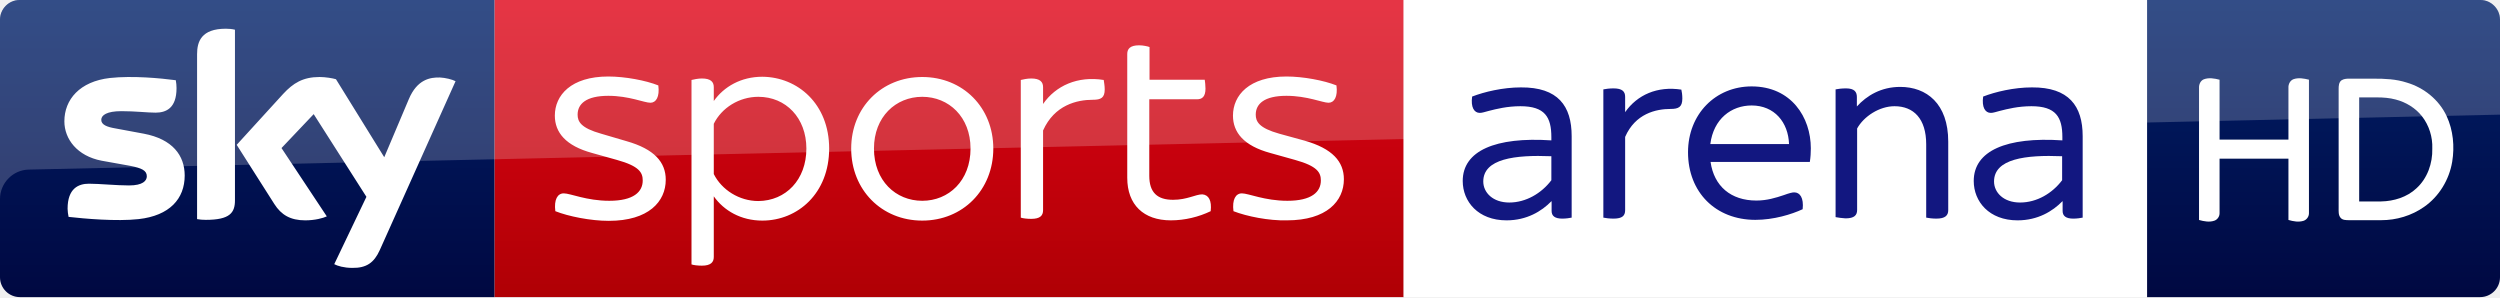
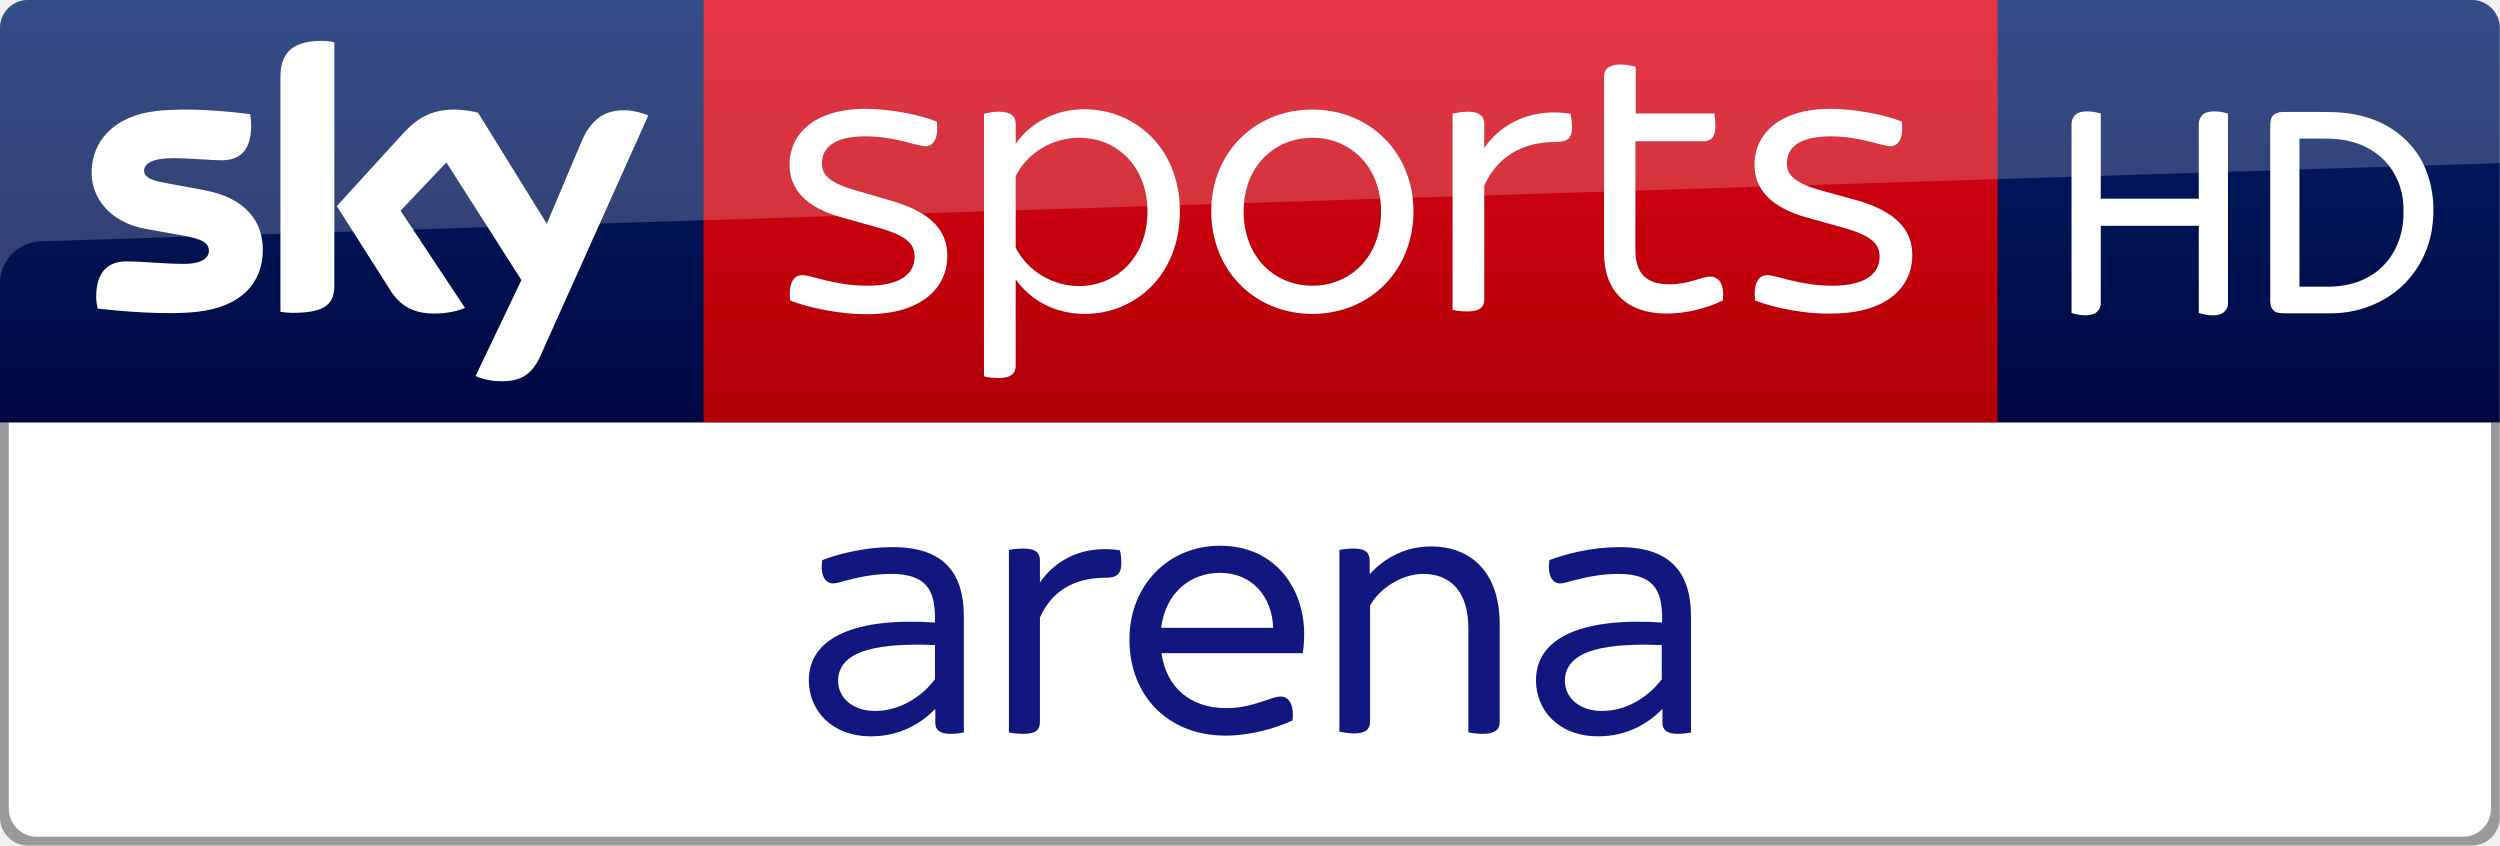
- <svg xmlns="http://www.w3.org/2000/svg" viewBox="0 0 1009.76 120" version="1.1" id="svg32" width="1009.76" height="120">
-   <defs id="defs36">
-     <linearGradient y2="-27.096" x2="99.851" y1="138.674" x1="99.851" gradientUnits="userSpaceOnUse" id="b-0" gradientTransform="matrix(-1,0,0,1,1009.76,0)">
-       <stop id="stop19-2" stop-color="#00043b" offset="0" />
-       <stop id="stop21-7" stop-color="#002672" offset="1" />
+ <svg xmlns="http://www.w3.org/2000/svg" xmlns:xlink="http://www.w3.org/1999/xlink" viewBox="0 0 709.61 240" version="1.1" id="svg30" width="709.61" height="240">
+   <defs id="defs34">
+     <linearGradient y2="-27.096" x2="99.851" y1="138.674" x1="99.851" gradientUnits="userSpaceOnUse" id="b-6" gradientTransform="matrix(-1,0,0,1,709.5597,6.694327e-7)">
+       <stop id="stop19-4" stop-color="#00043b" offset="0" />
+       <stop id="stop21" stop-color="#002672" offset="1" />
    </linearGradient>
    <linearGradient gradientTransform="rotate(180,-4107.903,-2290.35)" y2="-4553.606" x2="-8599.162" y1="-4719.377" x1="-8599.162" gradientUnits="userSpaceOnUse" id="a">
-       <stop id="stop12" stop-color="#a80002" offset="0" />
-       <stop id="stop14" stop-color="#ea021a" offset="1" />
+       <stop id="stop10" stop-color="#a80002" offset="0" />
+       <stop id="stop12" stop-color="#ea021a" offset="1" />
    </linearGradient>
-     <linearGradient y2="-27.096" x2="99.851" y1="138.674" x1="99.851" gradientUnits="userSpaceOnUse" id="b" gradientTransform="translate(0,1.8305673e-6)">
-       <stop id="stop19" stop-color="#00043b" offset="0" />
-       <stop id="stop21" stop-color="#002672" offset="1" />
-     </linearGradient>
+     <linearGradient xlink:href="#b-6" id="linearGradient4552" gradientUnits="userSpaceOnUse" gradientTransform="matrix(-1,0,0,1,709.5597,0)" x1="99.851" y1="138.674" x2="99.851" y2="-27.096" />
  </defs>
-   <g id="#000e4cff" transform="matrix(1.333333,0,0,1.333333,1705.87,-547.2376)" />
-   <path id="path24-83" d="m 867.2,120 h 134.56 c 4.4,0 8,-3.6 8,-8 l 4e-4,-104.1 C 1009.76,3.7 1006.26,0 1001.86,0 H 867.2 Z" style="fill:url(#b-0);stroke-width:1" />
-   <g id="#ffffffff-9" transform="matrix(0.479999,0,0,0.479999,867.2,2.4183057e-4)">
-     <path d="m 47.72,66.75 c 4.27,-1.63 9.01,-0.77 13.3,0.33 v 50.41 H 118.98 V 73.97 c -0.2,-3.08 1.41,-6.38 4.46,-7.41 4.18,-1.36 8.64,-0.52 12.8,0.5 V 179 c 0.19,2.95 -1.68,5.81 -4.48,6.78 -4.19,1.35 -8.66,0.5 -12.78,-0.69 V 133.51 H 61.02 v 45.56 c 0.17,2.76 -1.52,5.48 -4.09,6.53 -4.28,1.62 -8.94,0.68 -13.19,-0.49 V 74.03 C 43.58,71.11 44.9,67.95 47.72,66.75 Z" id="path7-7" style="opacity:1;fill:#ffffff" />
-     <path d="m 163.6,67.6 c 1.935,-1.25 4.183,-1.423 6.447,-1.407 h 20.664 c 9.42,-0.029 18.815,0.355 27.86,3.307 14.45,4.25 27.14,14.48 33.54,28.21 5.52,11.92 6.78,25.54 4.66,38.43 -2.52,15.09 -11.04,29.21 -23.67,37.96 -10.48,7.39 -23.33,11.21 -36.12,11.18 h -27.04 c -2.47,-0.06 -5.46,0.05 -7.15,-2.1 -1.87,-2.29 -1.55,-5.41 -1.57,-8.16 V 74.96 c -0.01,-2.57 0.12,-5.67 2.38,-7.36 m 14.9,14.359 v 87.541 h 18.52 c 10.64,-0.21 21.64,-3.56 29.54,-10.93 9.32,-8.38 13.81,-21.17 13.46,-33.53 0.39,-9.74 -2.69,-19.54 -8.69,-27.24 -5.52,-7 -13.5,-11.82 -22.09,-14.05 -5.145,-1.391 -10.41,-1.791 -15.703,-1.791 z" id="path9-5" style="opacity:1;fill:#ffffff" />
+   <path style="fill:url(#linearGradient4552);stroke-width:1" d="M 7.9,0 C 3.5,0 0,3.7 0,7.9 V 120 H 709.561 V 7.9 C 709.561,3.7 706.06,0 701.66,0 Z" id="path24-6-6" />
+   <g id="#ffffffff" transform="matrix(0.479999,0,0,0.479999,567,2.425e-4)">
+     <path d="m 47.72,66.75 c 4.27,-1.63 9.01,-0.77 13.3,0.33 v 50.41 H 118.98 V 73.97 c -0.2,-3.08 1.41,-6.38 4.46,-7.41 4.18,-1.36 8.64,-0.52 12.8,0.5 V 179 c 0.19,2.95 -1.68,5.81 -4.48,6.78 -4.19,1.35 -8.66,0.5 -12.78,-0.69 V 133.51 H 61.02 v 45.56 c 0.17,2.76 -1.52,5.48 -4.09,6.53 -4.28,1.62 -8.94,0.68 -13.19,-0.49 V 74.03 C 43.58,71.11 44.9,67.95 47.72,66.75 Z" id="path7" style="opacity:1;fill:#ffffff" />
+     <path d="m 163.6,67.6 c 1.935,-1.25 4.183,-1.423 6.447,-1.407 h 20.664 c 9.42,-0.029 18.815,0.355 27.86,3.307 14.45,4.25 27.14,14.48 33.54,28.21 5.52,11.92 6.78,25.54 4.66,38.43 -2.52,15.09 -11.04,29.21 -23.67,37.96 -10.48,7.39 -23.33,11.21 -36.12,11.18 h -27.04 c -2.47,-0.06 -5.46,0.05 -7.15,-2.1 -1.87,-2.29 -1.55,-5.41 -1.57,-8.16 V 74.96 c -0.01,-2.57 0.12,-5.67 2.38,-7.36 m 14.9,14.359 v 87.541 h 18.52 c 10.64,-0.21 21.64,-3.56 29.54,-10.93 9.32,-8.38 13.81,-21.17 13.46,-33.53 0.39,-9.74 -2.69,-19.54 -8.69,-27.24 -5.52,-7 -13.5,-11.82 -22.09,-14.05 -5.145,-1.391 -10.41,-1.791 -15.703,-1.791 z" id="path9" style="opacity:1;fill:#ffffff" />
  </g>
-   <g id="#000e4cff-8" transform="matrix(1.333333,0,0,1.333333,883.7089,-213.3333)" />
-   <path style="fill:url(#a)" id="path17" d="M 199.7,1.8305673e-6 H 567 V 120 H 199.7 Z" />
-   <path style="fill:url(#b)" id="path24" d="M 199.7,120 H 8 c -4.4,0 -8,-3.6 -8,-8 V 7.9 C 0,3.7 3.5,1.8305673e-6 7.9,1.8305673e-6 h 191.8 z" />
-   <path style="fill:#ffffff" id="path26" d="m 135,106.7 c 1.3,0.7 3.9,1.5 7.3,1.5 5.7,0.1 8.8,-2.1 11.1,-7.2 L 184,32.8 c -1.3,-0.7 -4.1,-1.4 -6.3,-1.5 -3.9,-0.1 -9.2,0.7 -12.6,8.8 l -9.9,23.4 -19.5,-31.5 c -1.3,-0.4 -4.3,-0.9 -6.6,-0.9 -6.8,0 -10.7,2.5 -14.7,6.8 l -18.8,20.6 15.2,23.9 c 2.8,4.4 6.5,6.6 12.5,6.6 3.9,0 7.2,-0.9 8.7,-1.6 l -18.3,-27.6 13,-13.7 21.3,33.4 z M 94.9,80.9 c 0,5 -2,7.9 -11.8,7.9 -1.3,0 -2.4,-0.1 -3.5,-0.3 v -66.6 c 0,-5.1 1.7,-10.3 11.6,-10.3 1.2,0 2.5,0.1 3.7,0.4 z m -20.3,-10 c 0,9.4 -6.1,16.2 -18.6,17.6 -9,1 -22.1,-0.2 -28.3,-0.9 -0.2,-1 -0.4,-2.3 -0.4,-3.3 0,-8.2 4.4,-10.1 8.6,-10.1 4.3,0 11.1,0.7 16.2,0.7 5.6,0 7.2,-1.9 7.2,-3.7 0,-2.4 -2.2,-3.3 -6.6,-4.2 l -11.7,-2.1 c -9.8,-1.9 -15,-8.7 -15,-15.9 0,-8.8 6.2,-16.1 18.4,-17.5 9.2,-1 20.5,0.1 26.6,0.9 0.2,1.1 0.3,2.1 0.3,3.2 0,8.2 -4.3,9.9 -8.5,9.9 -3.2,0 -8.1,-0.6 -13.8,-0.6 -5.8,0 -8.1,1.6 -8.1,3.5 0,2 2.3,2.9 5.9,3.5 l 11.3,2.1 c 11.6,2.2 16.5,8.8 16.5,16.9 m 149.7,14.4 c -0.6,-4.7 0.9,-7.2 3.4,-7.2 2.7,0 9.2,3 18.4,3 9.8,0 13.5,-3.6 13.5,-8.2 0,-3.2 -1.4,-5.8 -10.4,-8.3 l -10,-2.8 c -10.7,-2.9 -15.1,-8.3 -15.1,-15.1 0,-8.2 6.5,-15.8 21.6,-15.8 6.8,0 15.2,1.6 20.2,3.6 0.6,4.6 -0.9,7 -3.2,7 -2.5,0 -8.6,-2.8 -17,-2.8 -9,0 -12.4,3.3 -12.4,7.6 0,2.8 1.3,5.4 9.5,7.7 l 10.2,3 c 11.3,3.2 15.9,8.5 15.9,15.6 0,8.8 -6.9,16.6 -23,16.6 -7.4,0 -16.3,-1.8 -21.6,-3.9 m 110.6,-25.3 c 0,18.1 -12.7,29.1 -27,29.1 -8.6,0 -15.5,-4 -19.6,-9.8 V 103.8 c 0,2.1 -1.2,3.5 -4.8,3.5 -1.6,0 -3.4,-0.2 -4.2,-0.5 V 32.3 c 0.8,-0.2 2.6,-0.6 4.2,-0.6 3.6,0 4.8,1.4 4.8,3.5 v 5.6 c 4.1,-5.8 11,-9.8 19.6,-9.8 14.3,0.1 27,11 27,29 m -9.2,0 c 0,-12.4 -8.3,-20.9 -19.4,-20.9 -7.7,0 -14.8,4.4 -18,10.9 v 20.3 c 3.2,6.4 10.3,10.9 18,10.9 11.1,-0.1 19.4,-8.6 19.4,-21.2 m 18.1,0 c 0,-16.6 12.3,-28.9 28.7,-28.9 16.5,0 28.7,12.4 28.7,28.9 0,16.7 -12.3,29.1 -28.7,29.1 -16.4,0 -28.7,-12.4 -28.7,-29.1 m 48.2,0 c 0,-12.8 -8.8,-20.9 -19.5,-20.9 -10.7,0 -19.5,8.1 -19.5,20.9 0,13 8.8,21.1 19.5,21.1 10.7,0 19.5,-8.1 19.5,-21.1 m 54.2,-23.9 c 0,3.4 -1.5,4.2 -4.8,4.2 -6.4,0 -15.5,2.1 -20.1,12.4 v 32.2 c 0,2.2 -1.2,3.5 -4.8,3.5 -1.6,0 -3.4,-0.2 -4.2,-0.5 v -55.6 c 0.8,-0.2 2.6,-0.6 4.2,-0.6 3.6,0 4.8,1.4 4.8,3.5 v 6.8 c 5.1,-7.4 14,-11.4 24.5,-9.7 0.1,0.7 0.4,2.4 0.4,3.8 m 52,49.2 c -0.6,-4.7 0.9,-7.2 3.4,-7.2 2.7,0 9.2,3 18.4,3 9.8,0 13.5,-3.6 13.5,-8.2 0,-3.2 -1.4,-5.8 -10.4,-8.3 l -10,-2.8 c -10.7,-2.9 -15.1,-8.3 -15.1,-15.1 0,-8.2 6.5,-15.8 21.6,-15.8 6.8,0 15.2,1.6 20.2,3.6 0.6,4.6 -0.9,7 -3.2,7 -2.4,0 -8.6,-2.8 -17,-2.8 -9,0 -12.4,3.3 -12.4,7.6 0,2.8 1.3,5.4 9.5,7.7 l 10.2,2.8 c 11.3,3.2 15.9,8.5 15.9,15.6 0,8.8 -6.9,16.6 -23,16.6 -7.3,0.2 -16.2,-1.6 -21.6,-3.7 m -9.2,0 c -4.8,2.3 -10.4,3.7 -16.1,3.7 -11,0 -17.6,-6.3 -17.6,-17.2 v -50 c 0,-2.1 1.2,-3.5 4.8,-3.5 1.6,0 3.4,0.4 4.2,0.7 v 13.2 h 22.3 c 0.1,0.7 0.3,2.2 0.3,3.6 0,3.3 -1.4,4.3 -3.4,4.3 h -19.3 v 30.9 c 0,6.8 3.3,9.7 9.6,9.7 5.7,0 9.1,-2.2 11.8,-2.2 2.6,0.2 3.9,2.5 3.4,6.8" />
-   <path id="path28" d="M 8,1.8305673e-6 C 3.6,1.8305673e-6 0,3.6 0,8 V 80.4 c 0,-6.4 5.1,-11.7 11.5,-11.9 l 998.31,-22.199 V 8 c 0,-4.4 -3.6,-8 -8,-8 z" style="opacity:0.2;fill:#ffffff" />
-   <path d="M 867.2,120 V 1.8305673e-6 H 566.9 V 120 Z" id="path2" style="fill:#ffffff" />
-   <path style="fill:#121780" id="path8" d="m 841.2,55 v 32.9 c -0.9,0.2 -2.4,0.4 -3.8,0.4 -3,0 -4.3,-1.1 -4.3,-3.1 v -3.9 H 833 c -3.9,4 -9.9,7.7 -18.1,7.7 -11.5,0 -17.7,-7.6 -17.7,-15.9 0,-12.2 13.2,-17.9 35.8,-16.4 v -1.3 c 0,-8.1 -2.6,-12.5 -12.5,-12.5 -5.3,0 -9.7,1.1 -12.8,1.9 -1.5,0.4 -2.7,0.8 -3.6,0.8 -2.3,0 -3.7,-2.3 -3.1,-6.6 4.9,-1.9 12.4,-3.7 19.7,-3.7 14.9,-0.1 20.5,7.5 20.5,19.7 z m -8.3,17.8 v -9.7 c -14.7,-0.6 -27.5,1 -27.5,10.2 0,4.5 3.9,8.5 10.5,8.5 6.8,0 13,-3.7 17,-9 z m -198.1,-17.8 v 32.9 c -0.9,0.2 -2.4,0.4 -3.8,0.4 -3,0 -4.3,-1.1 -4.3,-3.1 v -3.9 h -0.1 c -3.9,4 -9.9,7.7 -18.1,7.7 -11.5,0 -17.7,-7.6 -17.7,-15.9 0,-12.2 13.2,-17.9 35.8,-16.4 v -1.3 c 0,-8.1 -2.6,-12.5 -12.5,-12.5 -5.3,0 -9.7,1.1 -12.8,1.9 -1.5,0.4 -2.7,0.8 -3.6,0.8 -2.3,0 -3.7,-2.3 -3.1,-6.6 4.9,-1.9 12.4,-3.7 19.7,-3.7 15,-0.1 20.5,7.5 20.5,19.7 z m -8.2,17.8 v -9.7 c -14.7,-0.6 -27.5,1 -27.5,10.2 0,4.5 3.9,8.5 10.5,8.5 6.7,0 13,-3.7 17,-9 z m 52.9,-33 c 0,3.4 -1.5,4.2 -4.7,4.2 -6,0 -14.3,1.9 -18.4,11.3 v 29.6 c 0,2.2 -1.1,3.4 -4.7,3.4 -1.5,0 -3.3,-0.2 -4.1,-0.4 v -51.8 c 0.9,-0.2 2.6,-0.4 4.1,-0.4 3.6,0 4.7,1.3 4.7,3.4 v 6.2 c 4.9,-7 13,-10.6 22.7,-9.1 0.2,0.7 0.4,2.2 0.4,3.6 m 61.9,47.9 v -51.6 c 0.9,-0.2 2.6,-0.4 4.2,-0.4 3.4,0 4.4,1.4 4.4,3.5 v 3.8 c 4,-4.4 9.8,-7.9 17.5,-7.9 10.6,0 19.4,6.7 19.4,22.1 v 27.7 c 0,2.1 -1.2,3.4 -4.8,3.4 -1.5,0 -3.2,-0.2 -4.1,-0.4 v -29.6 c 0,-10.4 -5.1,-15.4 -12.8,-15.4 -6.1,0 -12.4,4.1 -15.1,9 v 32.9 c 0,2.1 -1.1,3.4 -4.7,3.4 -1.4,-0.1 -3.1,-0.3 -4,-0.5 m -10.4,-22.3 h -40.1 c 1.4,9.8 8.2,15.6 18.5,15.6 4.3,0 7.8,-1.1 11.1,-2.2 2.2,-0.8 3.4,-1.1 4.2,-1.1 2.3,0 3.9,2.2 3.4,6.8 -4.5,2.1 -11.7,4.3 -19.1,4.3 -16,0 -27.2,-11.1 -27.2,-27.3 0,-15.4 11.1,-26.6 25.7,-26.6 16,0 23.9,12.5 23.9,25 0,1.7 -0.1,3.6 -0.4,5.5 m -40.2,-7.2 h 31.8 c -0.3,-8.8 -5.9,-15.6 -15.1,-15.6 -8.2,0 -15.4,5.4 -16.7,15.6" />
+   <path style="fill:url(#a)" id="path15" d="M 199.7,0 H 567 V 120 H 199.7 Z" />
+   <path style="fill:#ffffff" id="path24" d="m 135,106.7 c 1.3,0.7 3.9,1.5 7.3,1.5 5.7,0.1 8.8,-2.1 11.1,-7.2 L 184,32.8 c -1.3,-0.7 -4.1,-1.4 -6.3,-1.5 -3.9,-0.1 -9.2,0.7 -12.6,8.8 L 155.2,63.5 135.7,32 c -1.3,-0.4 -4.3,-0.9 -6.6,-0.9 -6.8,0 -10.7,2.5 -14.7,6.8 l -18.8,20.6 15.2,23.9 c 2.8,4.4 6.5,6.6 12.5,6.6 3.9,0 7.2,-0.9 8.7,-1.6 L 113.7,59.8 126.7,46.1 148,79.5 Z M 94.9,80.9 c 0,5 -2,7.9 -11.8,7.9 -1.3,0 -2.4,-0.1 -3.5,-0.3 V 21.9 c 0,-5.1 1.7,-10.3 11.6,-10.3 1.2,0 2.5,0.1 3.7,0.4 z m -20.3,-10 c 0,9.4 -6.1,16.2 -18.6,17.6 -9,1 -22.1,-0.2 -28.3,-0.9 -0.2,-1 -0.4,-2.3 -0.4,-3.3 0,-8.2 4.4,-10.1 8.6,-10.1 4.3,0 11.1,0.7 16.2,0.7 5.6,0 7.2,-1.9 7.2,-3.7 0,-2.4 -2.2,-3.3 -6.6,-4.2 L 41,64.9 C 31.2,63 26,56.2 26,49 c 0,-8.8 6.2,-16.1 18.4,-17.5 9.2,-1 20.5,0.1 26.6,0.9 0.2,1.1 0.3,2.1 0.3,3.2 0,8.2 -4.3,9.9 -8.5,9.9 -3.2,0 -8.1,-0.6 -13.8,-0.6 -5.8,0 -8.1,1.6 -8.1,3.5 0,2 2.3,2.9 5.9,3.5 L 58.1,54 c 11.6,2.2 16.5,8.8 16.5,16.9 m 149.7,14.4 c -0.6,-4.7 0.9,-7.2 3.4,-7.2 2.7,0 9.2,3 18.4,3 9.8,0 13.5,-3.6 13.5,-8.2 0,-3.2 -1.4,-5.8 -10.4,-8.3 l -10,-2.8 c -10.7,-2.9 -15.1,-8.3 -15.1,-15.1 0,-8.2 6.5,-15.8 21.6,-15.8 6.8,0 15.2,1.6 20.2,3.6 0.6,4.6 -0.9,7 -3.2,7 -2.5,0 -8.6,-2.8 -17,-2.8 -9,0 -12.4,3.3 -12.4,7.6 0,2.8 1.3,5.4 9.5,7.7 l 10.2,3 c 11.3,3.2 15.9,8.5 15.9,15.6 0,8.8 -6.9,16.6 -23,16.6 -7.4,0 -16.3,-1.8 -21.6,-3.9 M 334.9,60 c 0,18.1 -12.7,29.1 -27,29.1 -8.6,0 -15.5,-4 -19.6,-9.8 v 24.5 c 0,2.1 -1.2,3.5 -4.8,3.5 -1.6,0 -3.4,-0.2 -4.2,-0.5 V 32.3 c 0.8,-0.2 2.6,-0.6 4.2,-0.6 3.6,0 4.8,1.4 4.8,3.5 v 5.6 c 4.1,-5.8 11,-9.8 19.6,-9.8 14.3,0.1 27,11 27,29 m -9.2,0 c 0,-12.4 -8.3,-20.9 -19.4,-20.9 -7.7,0 -14.8,4.4 -18,10.9 v 20.3 c 3.2,6.4 10.3,10.9 18,10.9 11.1,-0.1 19.4,-8.6 19.4,-21.2 m 18.1,0 c 0,-16.6 12.3,-28.9 28.7,-28.9 16.5,0 28.7,12.4 28.7,28.9 0,16.7 -12.3,29.1 -28.7,29.1 -16.4,0 -28.7,-12.4 -28.7,-29.1 m 48.2,0 c 0,-12.8 -8.8,-20.9 -19.5,-20.9 -10.7,0 -19.5,8.1 -19.5,20.9 0,13 8.8,21.1 19.5,21.1 C 383.2,81.1 392,73 392,60 m 54.2,-23.9 c 0,3.4 -1.5,4.2 -4.8,4.2 -6.4,0 -15.5,2.1 -20.1,12.4 v 32.2 c 0,2.2 -1.2,3.5 -4.8,3.5 -1.6,0 -3.4,-0.2 -4.2,-0.5 V 32.3 c 0.8,-0.2 2.6,-0.6 4.2,-0.6 3.6,0 4.8,1.4 4.8,3.5 V 42 c 5.1,-7.4 14,-11.4 24.5,-9.7 0.1,0.7 0.4,2.4 0.4,3.8 m 52,49.2 c -0.6,-4.7 0.9,-7.2 3.4,-7.2 2.7,0 9.2,3 18.4,3 9.8,0 13.5,-3.6 13.5,-8.2 0,-3.2 -1.4,-5.8 -10.4,-8.3 l -10,-2.8 C 502.4,58.9 498,53.5 498,46.7 c 0,-8.2 6.5,-15.8 21.6,-15.8 6.8,0 15.2,1.6 20.2,3.6 0.6,4.6 -0.9,7 -3.2,7 -2.4,0 -8.6,-2.8 -17,-2.8 -9,0 -12.4,3.3 -12.4,7.6 0,2.8 1.3,5.4 9.5,7.7 l 10.2,2.8 c 11.3,3.2 15.9,8.5 15.9,15.6 0,8.8 -6.9,16.6 -23,16.6 -7.3,0.2 -16.2,-1.6 -21.6,-3.7 m -9.2,0 c -4.8,2.3 -10.4,3.7 -16.1,3.7 -11,0 -17.6,-6.3 -17.6,-17.2 v -50 c 0,-2.1 1.2,-3.5 4.8,-3.5 1.6,0 3.4,0.4 4.2,0.7 v 13.2 h 22.3 c 0.1,0.7 0.3,2.2 0.3,3.6 0,3.3 -1.4,4.3 -3.4,4.3 H 464.2 V 71 c 0,6.8 3.3,9.7 9.6,9.7 5.7,0 9.1,-2.2 11.8,-2.2 2.6,0.2 3.9,2.5 3.4,6.8" />
+   <path id="path28" d="M 8,0 C 3.6,0 0,3.6 0,8 V 80.4 C 0,74 5.1,68.7 11.5,68.5 L 709.61,46.301 V 8 c 0,-4.4 -3.6,-8 -8,-8 z" style="opacity:0.2;fill:#ffffff" />
+   <path style="fill:#999999;fill-opacity:1;stroke-width:1" d="M 7.9,240 C 3.5,240 0,236.3 0,232.1 V 120 h 709.561 v 112.1 c 2e-5,4.2 -3.5,7.9 -7.9,7.9 z" id="path24-6-6-7" />
+   <path style="fill:#ffffff;fill-opacity:1;stroke-width:1" d="M 10.4,237.5 C 6,237.5 2.5,233.8 2.5,229.6 V 120 h 704.56 v 109.6 c 10e-6,4.2 -3.5,7.9 -7.9,7.9 z" id="path24-6-6-7-2" />
+   <g transform="translate(-361.2199,120)" id="g10">
+     <path style="fill:#121780" d="m 841.2,55 v 32.9 c -0.9,0.2 -2.4,0.4 -3.8,0.4 -3,0 -4.3,-1.1 -4.3,-3.1 V 81.3 H 833 c -3.9,4 -9.9,7.7 -18.1,7.7 -11.5,0 -17.7,-7.6 -17.7,-15.9 0,-12.2 13.2,-17.9 35.8,-16.4 v -1.3 c 0,-8.1 -2.6,-12.5 -12.5,-12.5 -5.3,0 -9.7,1.1 -12.8,1.9 -1.5,0.4 -2.7,0.8 -3.6,0.8 -2.3,0 -3.7,-2.3 -3.1,-6.6 4.9,-1.9 12.4,-3.7 19.7,-3.7 14.9,-0.1 20.5,7.5 20.5,19.7 z m -8.3,17.8 v -9.7 c -14.7,-0.6 -27.5,1 -27.5,10.2 0,4.5 3.9,8.5 10.5,8.5 6.8,0 13,-3.7 17,-9 z M 634.8,55 v 32.9 c -0.9,0.2 -2.4,0.4 -3.8,0.4 -3,0 -4.3,-1.1 -4.3,-3.1 v -3.9 h -0.1 c -3.9,4 -9.9,7.7 -18.1,7.7 -11.5,0 -17.7,-7.6 -17.7,-15.9 0,-12.2 13.2,-17.9 35.8,-16.4 v -1.3 c 0,-8.1 -2.6,-12.5 -12.5,-12.5 -5.3,0 -9.7,1.1 -12.8,1.9 -1.5,0.4 -2.7,0.8 -3.6,0.8 -2.3,0 -3.7,-2.3 -3.1,-6.6 4.9,-1.9 12.4,-3.7 19.7,-3.7 15,-0.1 20.5,7.5 20.5,19.7 z m -8.2,17.8 v -9.7 c -14.7,-0.6 -27.5,1 -27.5,10.2 0,4.5 3.9,8.5 10.5,8.5 6.7,0 13,-3.7 17,-9 z m 52.9,-33 c 0,3.4 -1.5,4.2 -4.7,4.2 -6,0 -14.3,1.9 -18.4,11.3 v 29.6 c 0,2.2 -1.1,3.4 -4.7,3.4 -1.5,0 -3.3,-0.2 -4.1,-0.4 V 36.1 c 0.9,-0.2 2.6,-0.4 4.1,-0.4 3.6,0 4.7,1.3 4.7,3.4 v 6.2 c 4.9,-7 13,-10.6 22.7,-9.1 0.2,0.7 0.4,2.2 0.4,3.6 m 61.9,47.9 V 36.1 c 0.9,-0.2 2.6,-0.4 4.2,-0.4 3.4,0 4.4,1.4 4.4,3.5 V 43 c 4,-4.4 9.8,-7.9 17.5,-7.9 10.6,0 19.4,6.7 19.4,22.1 v 27.7 c 0,2.1 -1.2,3.4 -4.8,3.4 -1.5,0 -3.2,-0.2 -4.1,-0.4 V 58.3 c 0,-10.4 -5.1,-15.4 -12.8,-15.4 -6.1,0 -12.4,4.1 -15.1,9 v 32.9 c 0,2.1 -1.1,3.4 -4.7,3.4 -1.4,-0.1 -3.1,-0.3 -4,-0.5 M 731,65.4 h -40.1 c 1.4,9.8 8.2,15.6 18.5,15.6 4.3,0 7.8,-1.1 11.1,-2.2 2.2,-0.8 3.4,-1.1 4.2,-1.1 2.3,0 3.9,2.2 3.4,6.8 -4.5,2.1 -11.7,4.3 -19.1,4.3 -16,0 -27.2,-11.1 -27.2,-27.3 0,-15.4 11.1,-26.6 25.7,-26.6 16,0 23.9,12.5 23.9,25 0,1.7 -0.1,3.6 -0.4,5.5 m -40.2,-7.2 h 31.8 c -0.3,-8.8 -5.9,-15.6 -15.1,-15.6 -8.2,0 -15.4,5.4 -16.7,15.6" id="path8" />
+   </g>
</svg>
